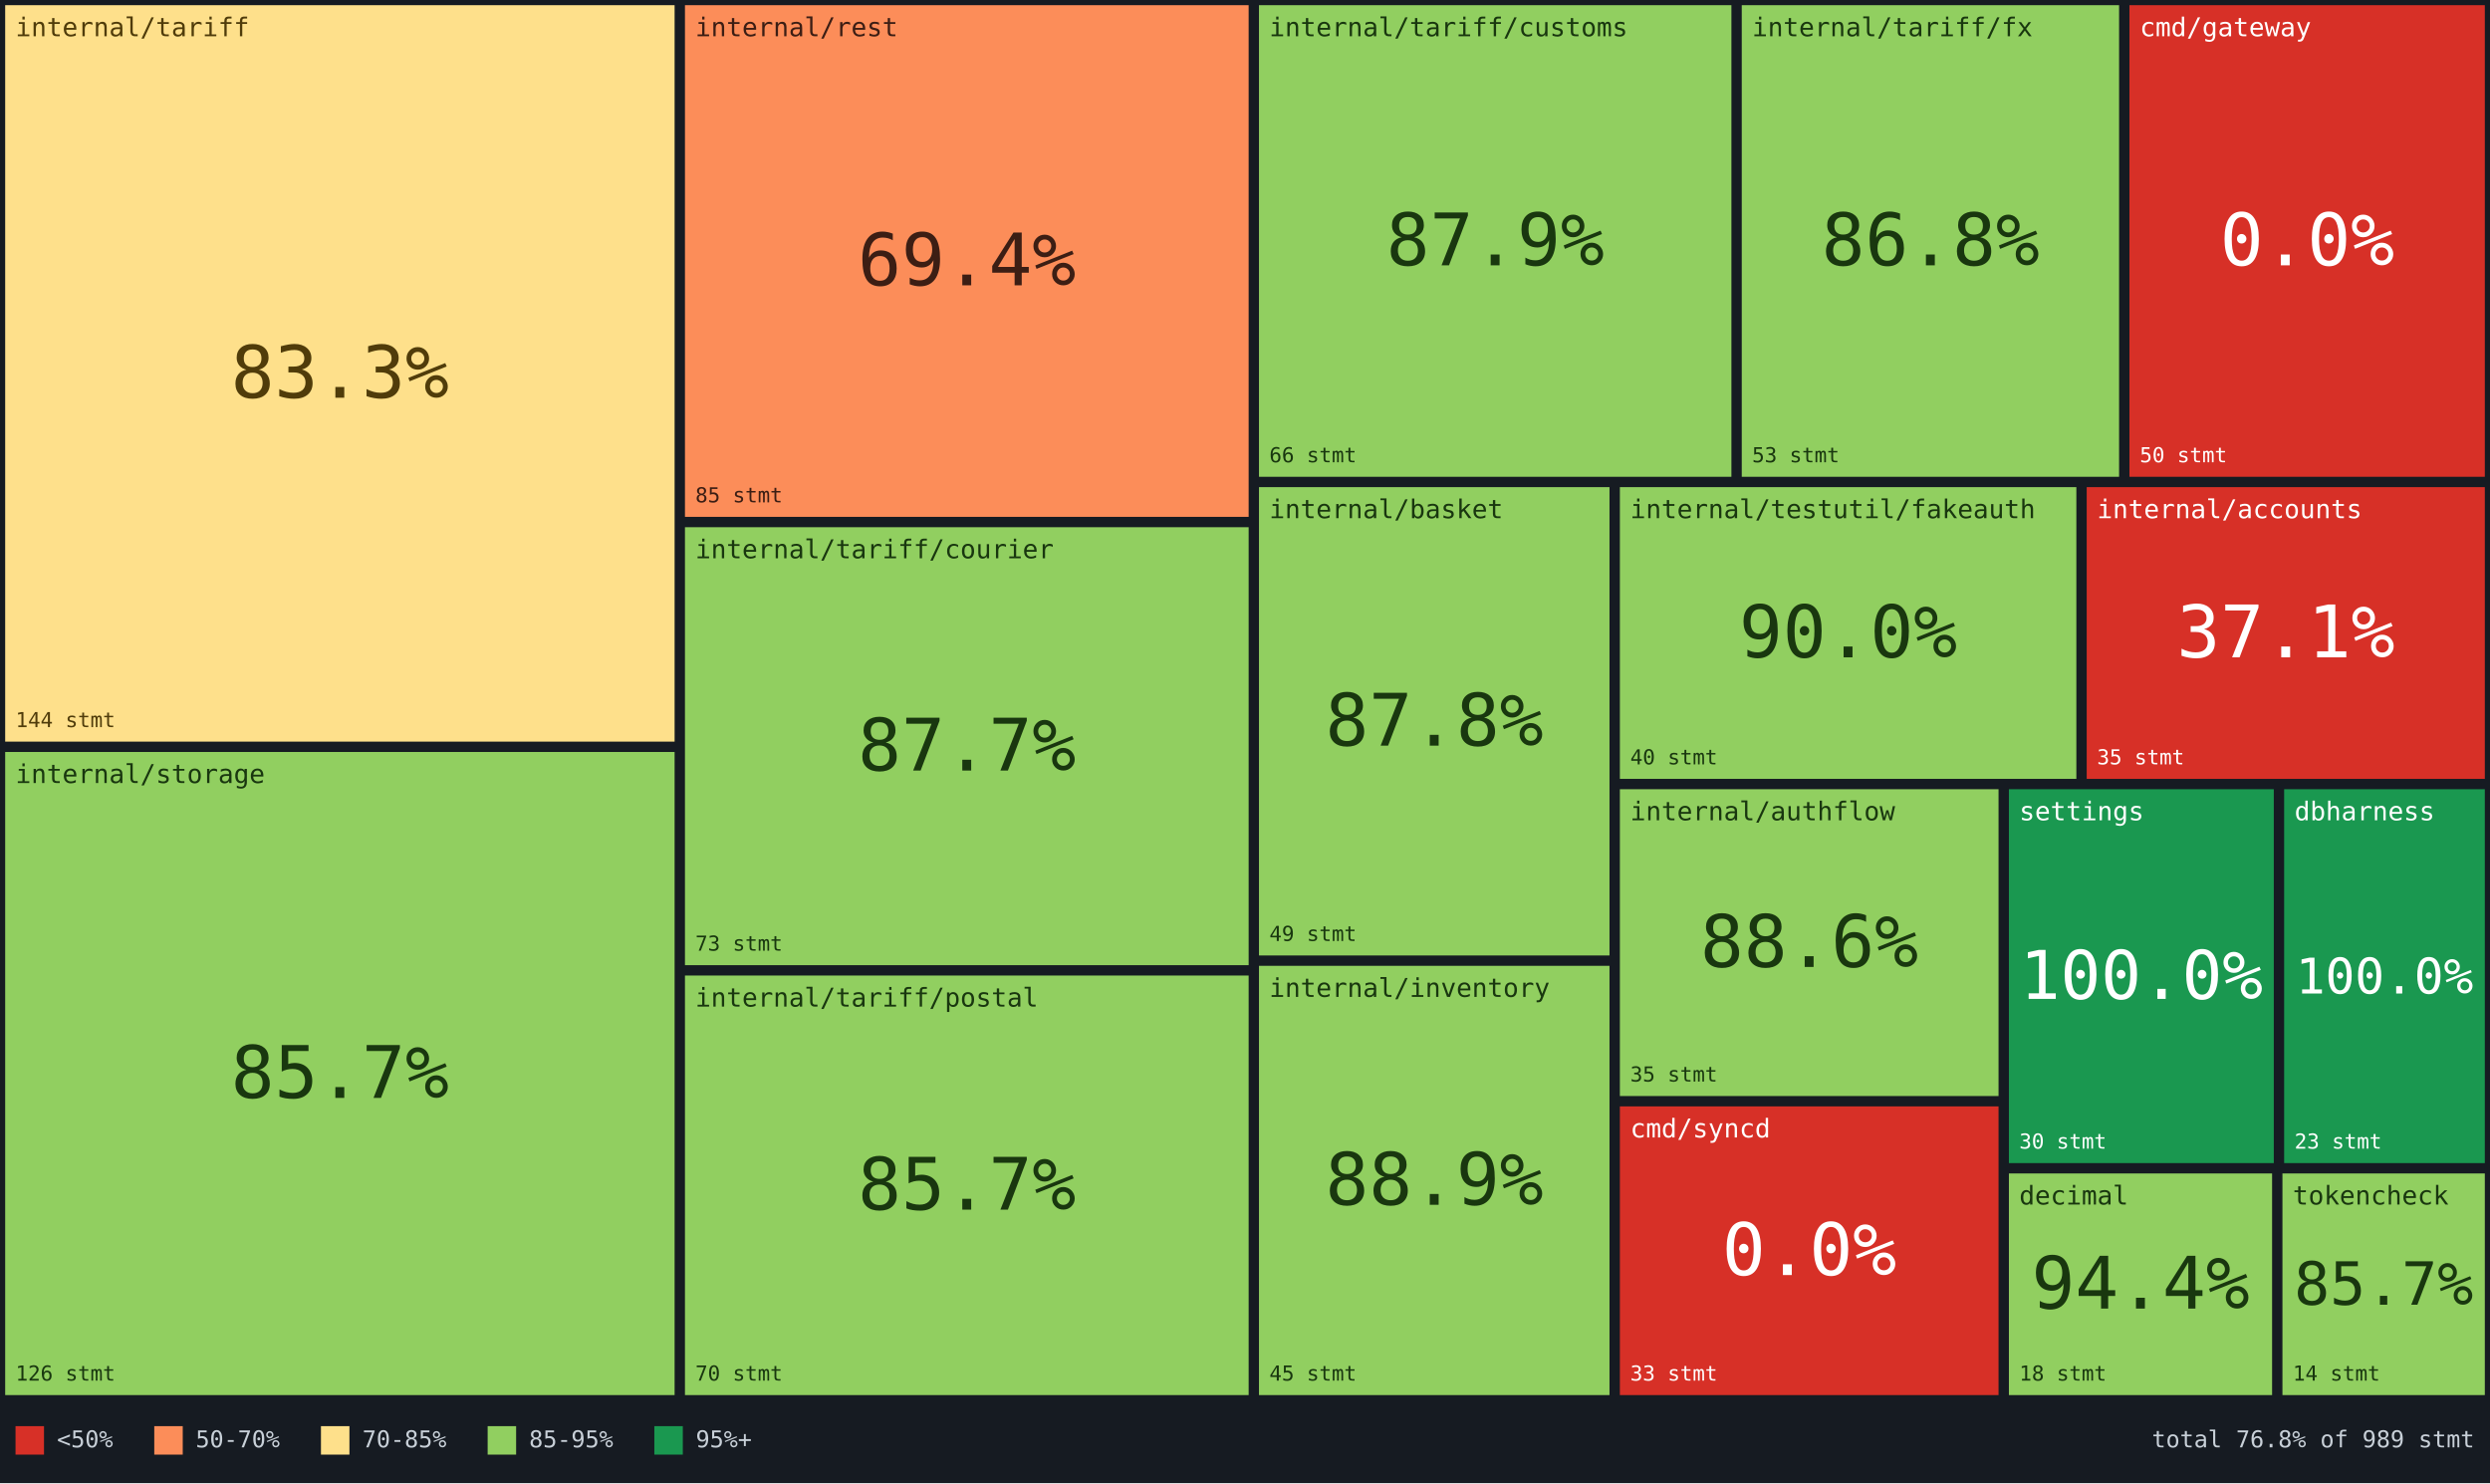
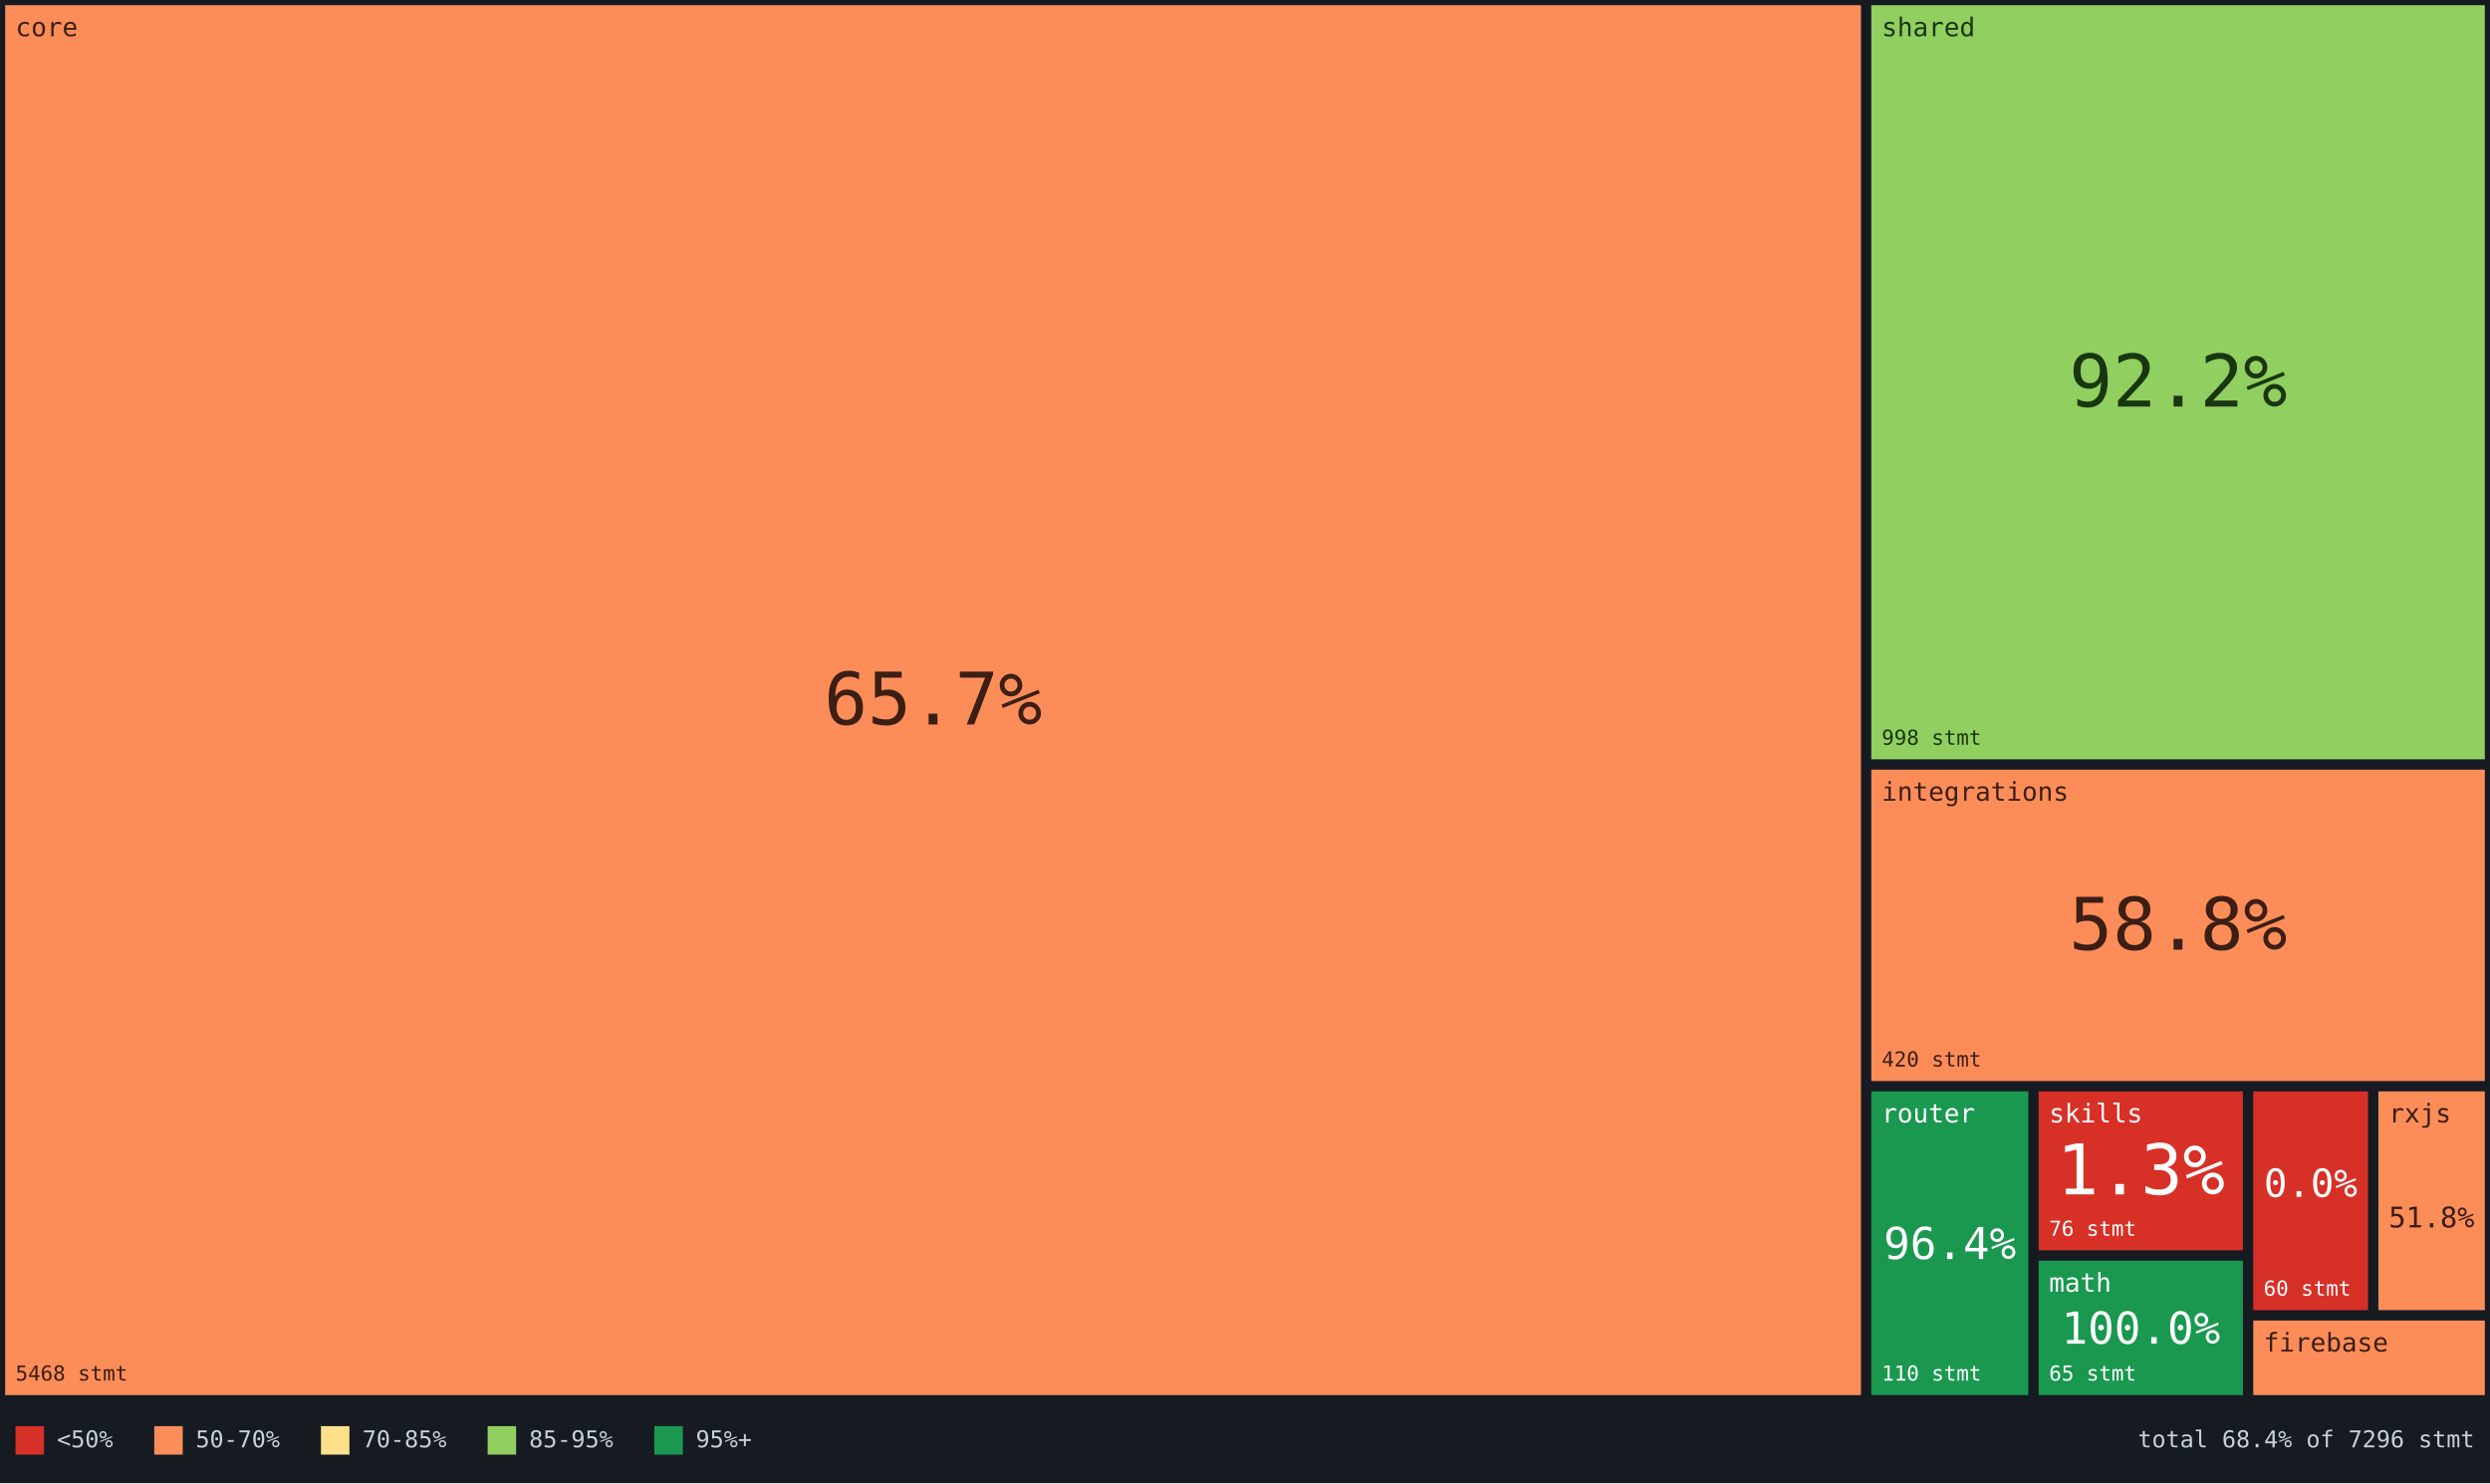
<svg xmlns="http://www.w3.org/2000/svg" width="962" height="573" viewBox="0 0 962 573" role="img" aria-labelledby="grid-map-title">
  <rect x="0" y="0" width="962" height="573" fill="#161b22" />
  <g font-family="ui-monospace, SFMono-Regular, Menlo, Consolas, monospace">
-     <rect x="2" y="2" width="258.63" height="284.53" fill="#fee08b" />
+     <rect x="2" y="2" width="716.97" height="537" fill="#fc8d59" />
    <clipPath id="t0">
-       <rect x="2" y="2" width="258.63" height="284.53" />
+       <rect x="2" y="2" width="716.97" height="537" />
    </clipPath>
    <g clip-path="url(#t0)">
-       <text x="6" y="14" font-size="10" fill="#503c0a" textLength="90" lengthAdjust="spacingAndGlyphs">internal/tariff</text>
-       <text x="131.31" y="153.67" font-size="28" fill="#503c0a" text-anchor="middle" textLength="84" lengthAdjust="spacingAndGlyphs">83.3%</text>
-       <text x="6" y="280.93" font-size="8" fill="#503c0a" textLength="38.4" lengthAdjust="spacingAndGlyphs">144 stmt</text>
+       <text x="6" y="14" font-size="10" fill="#3c1e14" textLength="24" lengthAdjust="spacingAndGlyphs">core</text>
+       <text x="360.49" y="279.9" font-size="28" fill="#3c1e14" text-anchor="middle" textLength="84" lengthAdjust="spacingAndGlyphs">65.7%</text>
+       <text x="6" y="533.4" font-size="8" fill="#3c1e14" textLength="43.2" lengthAdjust="spacingAndGlyphs">5468 stmt</text>
    </g>
-     <rect x="2" y="290.53" width="258.63" height="248.47" fill="#91cf60" />
+     <rect x="722.97" y="2" width="237.03" height="291.36" fill="#91cf60" />
    <clipPath id="t1">
-       <rect x="2" y="290.53" width="258.63" height="248.47" />
+       <rect x="722.97" y="2" width="237.03" height="291.36" />
    </clipPath>
    <g clip-path="url(#t1)">
-       <text x="6" y="302.53" font-size="10" fill="#19370f" textLength="96" lengthAdjust="spacingAndGlyphs">internal/storage</text>
-       <text x="131.31" y="424.17" font-size="28" fill="#19370f" text-anchor="middle" textLength="84" lengthAdjust="spacingAndGlyphs">85.7%</text>
-       <text x="6" y="533.4" font-size="8" fill="#19370f" textLength="38.4" lengthAdjust="spacingAndGlyphs">126 stmt</text>
+       <text x="726.97" y="14" font-size="10" fill="#19370f" textLength="36" lengthAdjust="spacingAndGlyphs">shared</text>
+       <text x="841.49" y="157.08" font-size="28" fill="#19370f" text-anchor="middle" textLength="84" lengthAdjust="spacingAndGlyphs">92.2%</text>
+       <text x="726.97" y="287.76" font-size="8" fill="#19370f" textLength="38.4" lengthAdjust="spacingAndGlyphs">998 stmt</text>
    </g>
-     <rect x="264.63" y="2" width="217.78" height="197.69" fill="#fc8d59" />
+     <rect x="722.97" y="297.36" width="237.03" height="120.3" fill="#fc8d59" />
    <clipPath id="t2">
-       <rect x="264.63" y="2" width="217.78" height="197.69" />
+       <rect x="722.97" y="297.36" width="237.03" height="120.3" />
    </clipPath>
    <g clip-path="url(#t2)">
-       <text x="268.63" y="14" font-size="10" fill="#3c1e14" textLength="78" lengthAdjust="spacingAndGlyphs">internal/rest</text>
-       <text x="373.52" y="110.24" font-size="28" fill="#3c1e14" text-anchor="middle" textLength="84" lengthAdjust="spacingAndGlyphs">69.4%</text>
-       <text x="268.63" y="194.09" font-size="8" fill="#3c1e14" textLength="33.6" lengthAdjust="spacingAndGlyphs">85 stmt</text>
+       <text x="726.97" y="309.36" font-size="10" fill="#3c1e14" textLength="72" lengthAdjust="spacingAndGlyphs">integrations</text>
+       <text x="841.49" y="366.91" font-size="28" fill="#3c1e14" text-anchor="middle" textLength="84" lengthAdjust="spacingAndGlyphs">58.8%</text>
+       <text x="726.97" y="412.06" font-size="8" fill="#3c1e14" textLength="38.4" lengthAdjust="spacingAndGlyphs">420 stmt</text>
    </g>
-     <rect x="264.63" y="203.69" width="217.78" height="169.21" fill="#91cf60" />
+     <rect x="722.97" y="421.66" width="60.67" height="117.34" fill="#1a9850" />
    <clipPath id="t3">
-       <rect x="264.63" y="203.69" width="217.78" height="169.21" />
+       <rect x="722.97" y="421.66" width="60.67" height="117.34" />
    </clipPath>
    <g clip-path="url(#t3)">
-       <text x="268.63" y="215.69" font-size="10" fill="#19370f" textLength="138" lengthAdjust="spacingAndGlyphs">internal/tariff/courier</text>
-       <text x="373.52" y="297.7" font-size="28" fill="#19370f" text-anchor="middle" textLength="84" lengthAdjust="spacingAndGlyphs">87.7%</text>
-       <text x="268.63" y="367.3" font-size="8" fill="#19370f" textLength="33.6" lengthAdjust="spacingAndGlyphs">73 stmt</text>
+       <text x="726.97" y="433.66" font-size="10" fill="#ffffff" textLength="36" lengthAdjust="spacingAndGlyphs">router</text>
+       <text x="753.31" y="486.43" font-size="17" fill="#ffffff" text-anchor="middle" textLength="51" lengthAdjust="spacingAndGlyphs">96.4%</text>
+       <text x="726.97" y="533.4" font-size="8" fill="#ffffff" textLength="38.4" lengthAdjust="spacingAndGlyphs">110 stmt</text>
    </g>
-     <rect x="264.63" y="376.9" width="217.78" height="162.1" fill="#91cf60" />
+     <rect x="787.64" y="421.66" width="78.89" height="61.4" fill="#d73027" />
    <clipPath id="t4">
-       <rect x="264.63" y="376.9" width="217.78" height="162.1" />
+       <rect x="787.64" y="421.66" width="78.89" height="61.4" />
    </clipPath>
    <g clip-path="url(#t4)">
-       <text x="268.63" y="388.9" font-size="10" fill="#19370f" textLength="132" lengthAdjust="spacingAndGlyphs">internal/tariff/postal</text>
-       <text x="373.52" y="467.35" font-size="28" fill="#19370f" text-anchor="middle" textLength="84" lengthAdjust="spacingAndGlyphs">85.7%</text>
-       <text x="268.63" y="533.4" font-size="8" fill="#19370f" textLength="33.6" lengthAdjust="spacingAndGlyphs">70 stmt</text>
+       <text x="791.64" y="433.66" font-size="10" fill="#ffffff" textLength="36" lengthAdjust="spacingAndGlyphs">skills</text>
+       <text x="827.08" y="461.46" font-size="27" fill="#ffffff" text-anchor="middle" textLength="64.8" lengthAdjust="spacingAndGlyphs">1.3%</text>
+       <text x="791.64" y="477.46" font-size="8" fill="#ffffff" textLength="33.6" lengthAdjust="spacingAndGlyphs">76 stmt</text>
    </g>
-     <rect x="486.4" y="2" width="182.52" height="182.21" fill="#91cf60" />
+     <rect x="787.64" y="487.06" width="78.89" height="51.94" fill="#1a9850" />
    <clipPath id="t5">
-       <rect x="486.4" y="2" width="182.52" height="182.21" />
+       <rect x="787.64" y="487.06" width="78.89" height="51.94" />
    </clipPath>
    <g clip-path="url(#t5)">
-       <text x="490.4" y="14" font-size="10" fill="#19370f" textLength="138" lengthAdjust="spacingAndGlyphs">internal/tariff/customs</text>
-       <text x="577.66" y="102.5" font-size="28" fill="#19370f" text-anchor="middle" textLength="84" lengthAdjust="spacingAndGlyphs">87.9%</text>
-       <text x="490.4" y="178.61" font-size="8" fill="#19370f" textLength="33.6" lengthAdjust="spacingAndGlyphs">66 stmt</text>
+       <text x="791.64" y="499.06" font-size="10" fill="#ffffff" textLength="24" lengthAdjust="spacingAndGlyphs">math</text>
+       <text x="827.08" y="519.13" font-size="17" fill="#ffffff" text-anchor="middle" textLength="61.2" lengthAdjust="spacingAndGlyphs">100.0%</text>
+       <text x="791.64" y="533.4" font-size="8" fill="#ffffff" textLength="33.6" lengthAdjust="spacingAndGlyphs">65 stmt</text>
    </g>
-     <rect x="672.92" y="2" width="145.78" height="182.21" fill="#91cf60" />
+     <rect x="870.53" y="421.66" width="44.35" height="84.52" fill="#d73027" />
    <clipPath id="t6">
-       <rect x="672.92" y="2" width="145.78" height="182.21" />
+       <rect x="870.53" y="421.66" width="44.35" height="84.52" />
    </clipPath>
    <g clip-path="url(#t6)">
-       <text x="676.92" y="14" font-size="10" fill="#19370f" textLength="108" lengthAdjust="spacingAndGlyphs">internal/tariff/fx</text>
-       <text x="745.81" y="102.5" font-size="28" fill="#19370f" text-anchor="middle" textLength="84" lengthAdjust="spacingAndGlyphs">86.8%</text>
-       <text x="676.92" y="178.61" font-size="8" fill="#19370f" textLength="33.6" lengthAdjust="spacingAndGlyphs">53 stmt</text>
+       <text x="892.7" y="462.42" font-size="15" fill="#ffffff" text-anchor="middle" textLength="36" lengthAdjust="spacingAndGlyphs">0.0%</text>
+       <text x="874.53" y="500.58" font-size="8" fill="#ffffff" textLength="33.6" lengthAdjust="spacingAndGlyphs">60 stmt</text>
    </g>
-     <rect x="822.7" y="2" width="137.3" height="182.21" fill="#d73027" />
+     <rect x="918.88" y="421.66" width="41.12" height="84.52" fill="#fc8d59" />
    <clipPath id="t7">
-       <rect x="822.7" y="2" width="137.3" height="182.21" />
+       <rect x="918.88" y="421.66" width="41.12" height="84.52" />
    </clipPath>
    <g clip-path="url(#t7)">
-       <text x="826.7" y="14" font-size="10" fill="#ffffff" textLength="66" lengthAdjust="spacingAndGlyphs">cmd/gateway</text>
-       <text x="891.35" y="102.5" font-size="28" fill="#ffffff" text-anchor="middle" textLength="67.2" lengthAdjust="spacingAndGlyphs">0.0%</text>
-       <text x="826.7" y="178.61" font-size="8" fill="#ffffff" textLength="33.6" lengthAdjust="spacingAndGlyphs">50 stmt</text>
+       <text x="922.88" y="433.66" font-size="10" fill="#3c1e14" textLength="24" lengthAdjust="spacingAndGlyphs">rxjs</text>
+       <text x="939.44" y="474.22" font-size="11" fill="#3c1e14" text-anchor="middle" textLength="33" lengthAdjust="spacingAndGlyphs">51.8%</text>
    </g>
-     <rect x="486.4" y="188.21" width="135.42" height="180.94" fill="#91cf60" />
+     <rect x="870.53" y="510.18" width="89.47" height="28.82" fill="#fc8d59" />
    <clipPath id="t8">
-       <rect x="486.4" y="188.21" width="135.42" height="180.94" />
+       <rect x="870.53" y="510.18" width="89.47" height="28.82" />
    </clipPath>
    <g clip-path="url(#t8)">
-       <text x="490.4" y="200.21" font-size="10" fill="#19370f" textLength="90" lengthAdjust="spacingAndGlyphs">internal/basket</text>
-       <text x="554.12" y="288.08" font-size="28" fill="#19370f" text-anchor="middle" textLength="84" lengthAdjust="spacingAndGlyphs">87.8%</text>
-       <text x="490.4" y="363.55" font-size="8" fill="#19370f" textLength="33.6" lengthAdjust="spacingAndGlyphs">49 stmt</text>
-     </g>
-     <rect x="486.4" y="373.15" width="135.42" height="165.85" fill="#91cf60" />
-     <clipPath id="t9">
-       <rect x="486.4" y="373.15" width="135.42" height="165.85" />
-     </clipPath>
-     <g clip-path="url(#t9)">
-       <text x="490.4" y="385.15" font-size="10" fill="#19370f" textLength="108" lengthAdjust="spacingAndGlyphs">internal/inventory</text>
-       <text x="554.12" y="465.48" font-size="28" fill="#19370f" text-anchor="middle" textLength="84" lengthAdjust="spacingAndGlyphs">88.9%</text>
-       <text x="490.4" y="533.4" font-size="8" fill="#19370f" textLength="33.6" lengthAdjust="spacingAndGlyphs">45 stmt</text>
-     </g>
-     <rect x="625.83" y="188.21" width="176.36" height="112.71" fill="#91cf60" />
-     <clipPath id="t10">
-       <rect x="625.83" y="188.21" width="176.36" height="112.71" />
-     </clipPath>
-     <g clip-path="url(#t10)">
-       <text x="629.83" y="200.21" font-size="10" fill="#19370f" textLength="156" lengthAdjust="spacingAndGlyphs">internal/testutil/fakeauth</text>
-       <text x="714.01" y="253.96" font-size="28" fill="#19370f" text-anchor="middle" textLength="84" lengthAdjust="spacingAndGlyphs">90.0%</text>
-       <text x="629.83" y="295.32" font-size="8" fill="#19370f" textLength="33.6" lengthAdjust="spacingAndGlyphs">40 stmt</text>
-     </g>
-     <rect x="806.19" y="188.21" width="153.81" height="112.71" fill="#d73027" />
-     <clipPath id="t11">
-       <rect x="806.19" y="188.21" width="153.81" height="112.71" />
-     </clipPath>
-     <g clip-path="url(#t11)">
-       <text x="810.19" y="200.21" font-size="10" fill="#ffffff" textLength="102" lengthAdjust="spacingAndGlyphs">internal/accounts</text>
-       <text x="883.09" y="253.96" font-size="28" fill="#ffffff" text-anchor="middle" textLength="84" lengthAdjust="spacingAndGlyphs">37.1%</text>
-       <text x="810.19" y="295.32" font-size="8" fill="#ffffff" textLength="33.6" lengthAdjust="spacingAndGlyphs">35 stmt</text>
-     </g>
-     <rect x="625.83" y="304.92" width="146.3" height="118.54" fill="#91cf60" />
-     <clipPath id="t12">
-       <rect x="625.83" y="304.92" width="146.3" height="118.54" />
-     </clipPath>
-     <g clip-path="url(#t12)">
-       <text x="629.83" y="316.92" font-size="10" fill="#19370f" textLength="102" lengthAdjust="spacingAndGlyphs">internal/authflow</text>
-       <text x="698.98" y="373.59" font-size="28" fill="#19370f" text-anchor="middle" textLength="84" lengthAdjust="spacingAndGlyphs">88.6%</text>
-       <text x="629.83" y="417.86" font-size="8" fill="#19370f" textLength="33.6" lengthAdjust="spacingAndGlyphs">35 stmt</text>
-     </g>
-     <rect x="625.83" y="427.46" width="146.3" height="111.54" fill="#d73027" />
-     <clipPath id="t13">
-       <rect x="625.83" y="427.46" width="146.3" height="111.54" />
-     </clipPath>
-     <g clip-path="url(#t13)">
-       <text x="629.83" y="439.46" font-size="10" fill="#ffffff" textLength="54" lengthAdjust="spacingAndGlyphs">cmd/syncd</text>
-       <text x="698.98" y="492.63" font-size="28" fill="#ffffff" text-anchor="middle" textLength="67.2" lengthAdjust="spacingAndGlyphs">0.0%</text>
-       <text x="629.83" y="533.4" font-size="8" fill="#ffffff" textLength="33.6" lengthAdjust="spacingAndGlyphs">33 stmt</text>
-     </g>
-     <rect x="776.13" y="304.92" width="102.34" height="144.45" fill="#1a9850" />
-     <clipPath id="t14">
-       <rect x="776.13" y="304.92" width="102.34" height="144.45" />
-     </clipPath>
-     <g clip-path="url(#t14)">
-       <text x="780.13" y="316.92" font-size="10" fill="#ffffff" textLength="48" lengthAdjust="spacingAndGlyphs">settings</text>
-       <text x="827.3" y="385.94" font-size="26" fill="#ffffff" text-anchor="middle" textLength="93.6" lengthAdjust="spacingAndGlyphs">100.0%</text>
-       <text x="780.13" y="443.77" font-size="8" fill="#ffffff" textLength="33.6" lengthAdjust="spacingAndGlyphs">30 stmt</text>
-     </g>
-     <rect x="882.47" y="304.92" width="77.53" height="144.45" fill="#1a9850" />
-     <clipPath id="t15">
-       <rect x="882.47" y="304.92" width="77.53" height="144.45" />
-     </clipPath>
-     <g clip-path="url(#t15)">
-       <text x="886.47" y="316.92" font-size="10" fill="#ffffff" textLength="54" lengthAdjust="spacingAndGlyphs">dbharness</text>
-       <text x="921.23" y="383.84" font-size="19" fill="#ffffff" text-anchor="middle" textLength="68.4" lengthAdjust="spacingAndGlyphs">100.0%</text>
-       <text x="886.47" y="443.77" font-size="8" fill="#ffffff" textLength="33.6" lengthAdjust="spacingAndGlyphs">23 stmt</text>
-     </g>
-     <rect x="776.13" y="453.37" width="101.68" height="85.63" fill="#91cf60" />
-     <clipPath id="t16">
-       <rect x="776.13" y="453.37" width="101.68" height="85.63" />
-     </clipPath>
-     <g clip-path="url(#t16)">
-       <text x="780.13" y="465.37" font-size="10" fill="#19370f" textLength="42" lengthAdjust="spacingAndGlyphs">decimal</text>
-       <text x="826.97" y="505.58" font-size="28" fill="#19370f" text-anchor="middle" textLength="84" lengthAdjust="spacingAndGlyphs">94.4%</text>
-       <text x="780.13" y="533.4" font-size="8" fill="#19370f" textLength="33.6" lengthAdjust="spacingAndGlyphs">18 stmt</text>
-     </g>
-     <rect x="881.81" y="453.37" width="78.19" height="85.63" fill="#91cf60" />
-     <clipPath id="t17">
-       <rect x="881.81" y="453.37" width="78.19" height="85.63" />
-     </clipPath>
-     <g clip-path="url(#t17)">
-       <text x="885.81" y="465.37" font-size="10" fill="#19370f" textLength="60" lengthAdjust="spacingAndGlyphs">tokencheck</text>
-       <text x="920.9" y="504.08" font-size="23" fill="#19370f" text-anchor="middle" textLength="69" lengthAdjust="spacingAndGlyphs">85.7%</text>
-       <text x="885.81" y="533.4" font-size="8" fill="#19370f" textLength="33.6" lengthAdjust="spacingAndGlyphs">14 stmt</text>
+       <text x="874.53" y="522.18" font-size="10" fill="#3c1e14" textLength="48" lengthAdjust="spacingAndGlyphs">firebase</text>
    </g>
    <rect x="6" y="551" width="11" height="11" fill="#d73027" />
    <text x="22" y="559.2" font-size="9" fill="#c8d0d8" textLength="21.6" lengthAdjust="spacingAndGlyphs">&lt;50%</text>
    <rect x="59.6" y="551" width="11" height="11" fill="#fc8d59" />
    <text x="75.6" y="559.2" font-size="9" fill="#c8d0d8" textLength="32.4" lengthAdjust="spacingAndGlyphs">50-70%</text>
    <rect x="124" y="551" width="11" height="11" fill="#fee08b" />
    <text x="140" y="559.2" font-size="9" fill="#c8d0d8" textLength="32.4" lengthAdjust="spacingAndGlyphs">70-85%</text>
    <rect x="188.4" y="551" width="11" height="11" fill="#91cf60" />
    <text x="204.4" y="559.2" font-size="9" fill="#c8d0d8" textLength="32.4" lengthAdjust="spacingAndGlyphs">85-95%</text>
    <rect x="252.8" y="551" width="11" height="11" fill="#1a9850" />
    <text x="268.8" y="559.2" font-size="9" fill="#c8d0d8" textLength="21.6" lengthAdjust="spacingAndGlyphs">95%+</text>
-     <text x="956" y="559.2" font-size="9" fill="#c8d0d8" text-anchor="end" textLength="124.2" lengthAdjust="spacingAndGlyphs">total 76.8% of 989 stmt</text>
+     <text x="956" y="559.2" font-size="9" fill="#c8d0d8" text-anchor="end" textLength="129.6" lengthAdjust="spacingAndGlyphs">total 68.4% of 7296 stmt</text>
  </g>
</svg>
